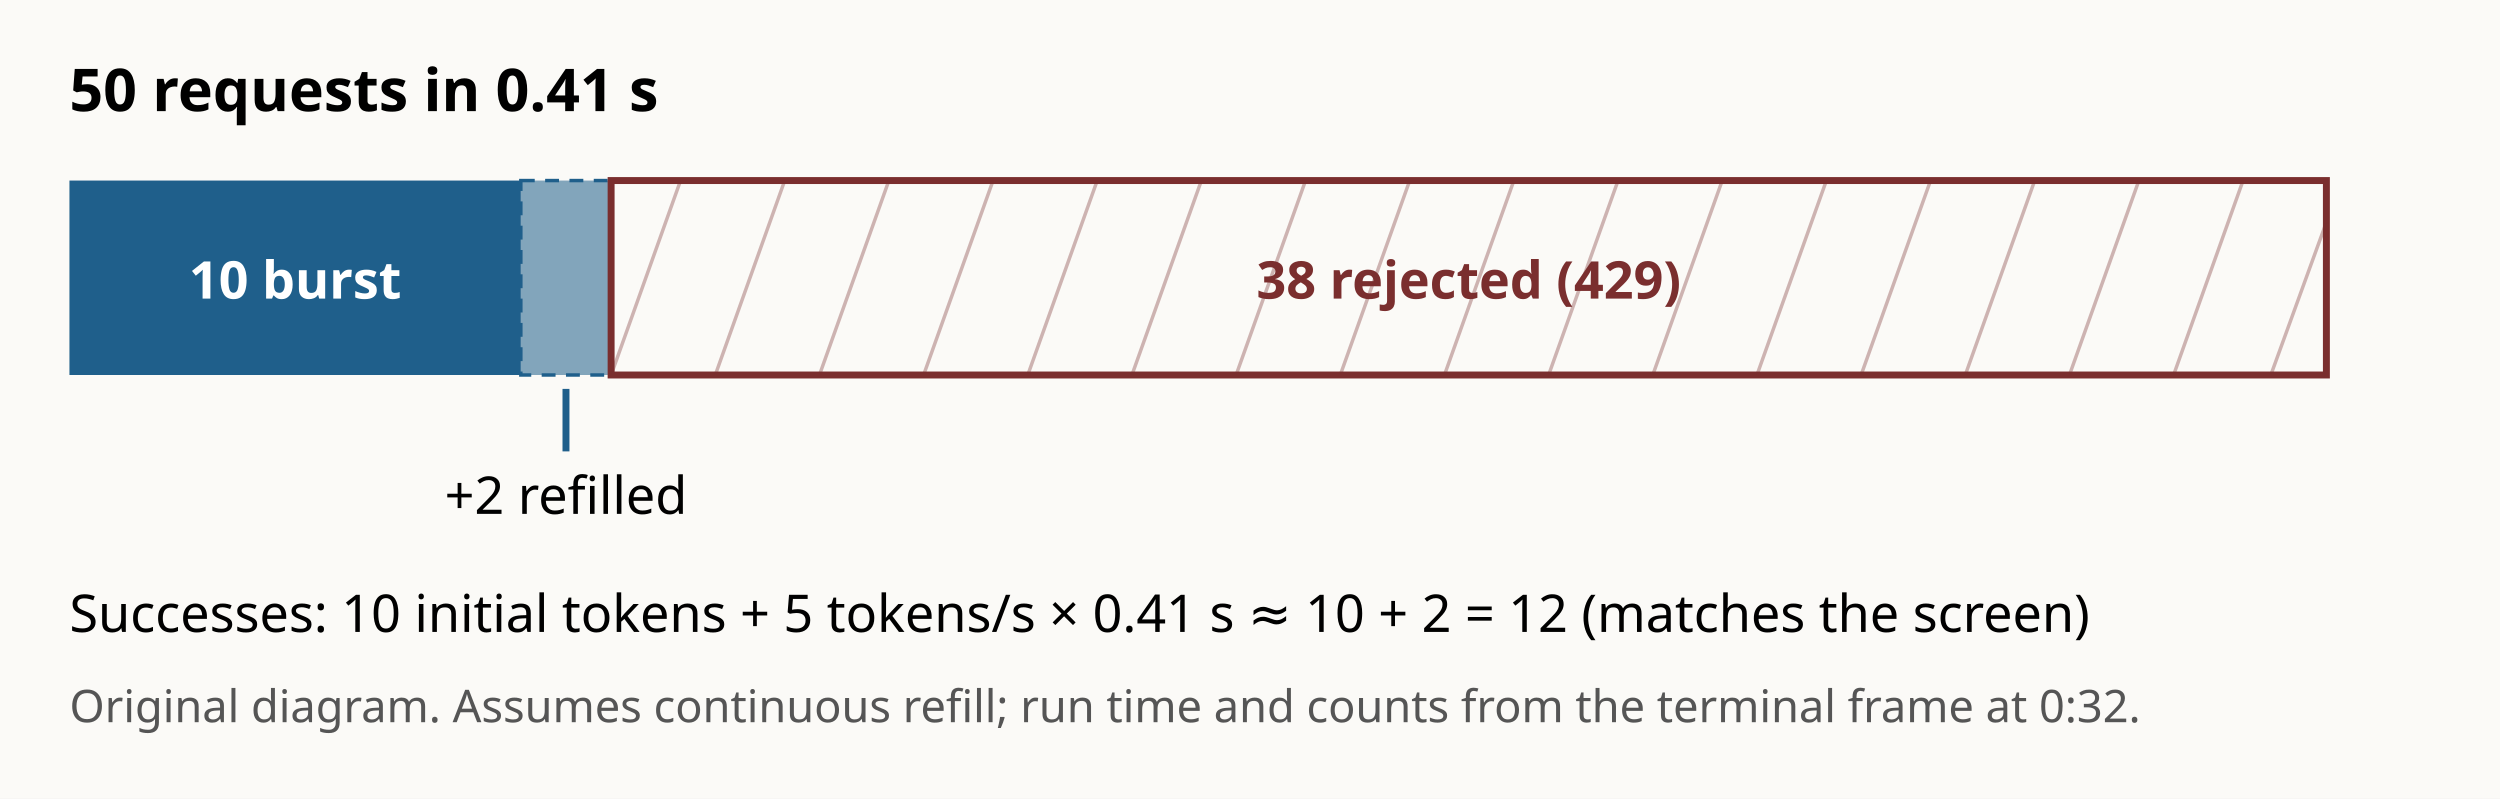
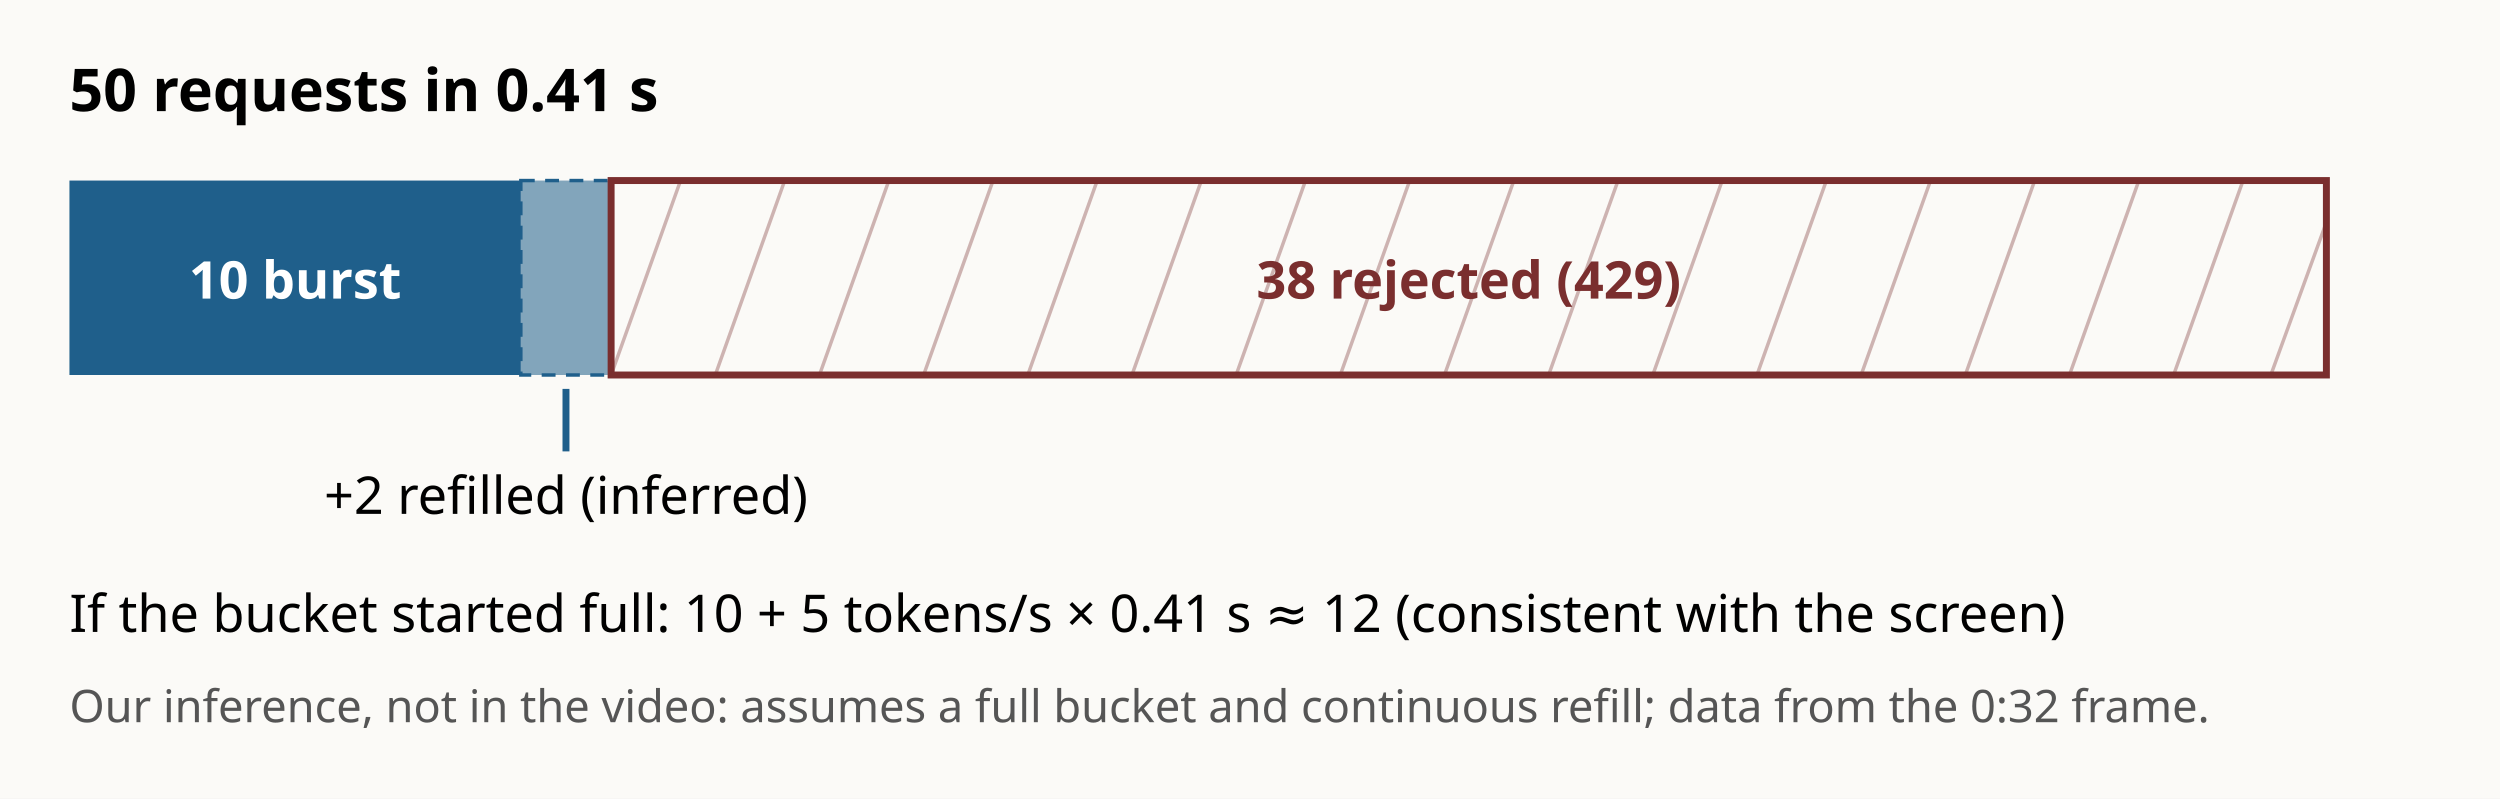
<svg xmlns="http://www.w3.org/2000/svg" viewBox="0 0 720 230" role="img" aria-labelledby="t d" font-family="system-ui, sans-serif" font-size="15">
  <rect x="0" y="0" width="720" height="230" fill="#fbfaf7" />
  <text x="20" y="32" font-weight="700" font-size="17">50 requests in 0.41 s</text>
  <rect x="20" y="52" width="130" height="56" fill="#1f5f8b" />
  <rect x="150" y="52" width="26" height="56" fill="#1f5f8b" fill-opacity="0.55" stroke="#1f5f8b" stroke-dasharray="4 3" />
  <rect x="176" y="52" width="494" height="56" fill="none" stroke="#7a2e2e" stroke-width="2" />
  <g fill="none" stroke="#7a2e2e" stroke-opacity="0.35">
    <path d="M196 52 l-20 56 M226 52 l-20 56 M256 52 l-20 56 M286 52 l-20 56 M316 52 l-20 56 M346 52 l-20 56 M376 52 l-20 56 M406 52 l-20 56 M436 52 l-20 56 M466 52 l-20 56 M496 52 l-20 56 M526 52 l-20 56 M556 52 l-20 56 M586 52 l-20 56 M616 52 l-20 56 M646 52 l-20 56 M670 64 l-16 44" />
  </g>
  <text x="85" y="86" text-anchor="middle" fill="#fff" font-weight="700">10 burst</text>
  <text x="423" y="86" text-anchor="middle" fill="#7a2e2e" font-weight="700">38 rejected (429)</text>
  <path d="M163 112 v18" stroke="#1f5f8b" stroke-width="2" />
-   <text x="163" y="148" text-anchor="middle">+2 refilled</text>
-   <text x="20" y="182">Successes: 10 initial tokens + 5 tokens/s × 0.41 s ≈ 10 + 2 = 12 (matches the screen)</text>
-   <text x="20" y="208" fill="#555" font-size="13">Original diagram. Assumes continuous refill; run time and counts from the terminal frame at 0:32.</text>
+   <text x="163" y="148" text-anchor="middle">+2 refilled (inferred)</text>
+   <text x="20" y="182">If the bucket started full: 10 + 5 tokens/s × 0.41 s ≈ 12 (consistent with the screen)</text>
+   <text x="20" y="208" fill="#555" font-size="13">Our inference, not in the video: assumes a full bucket and continuous refill; data from the 0:32 frame.</text>
</svg>
